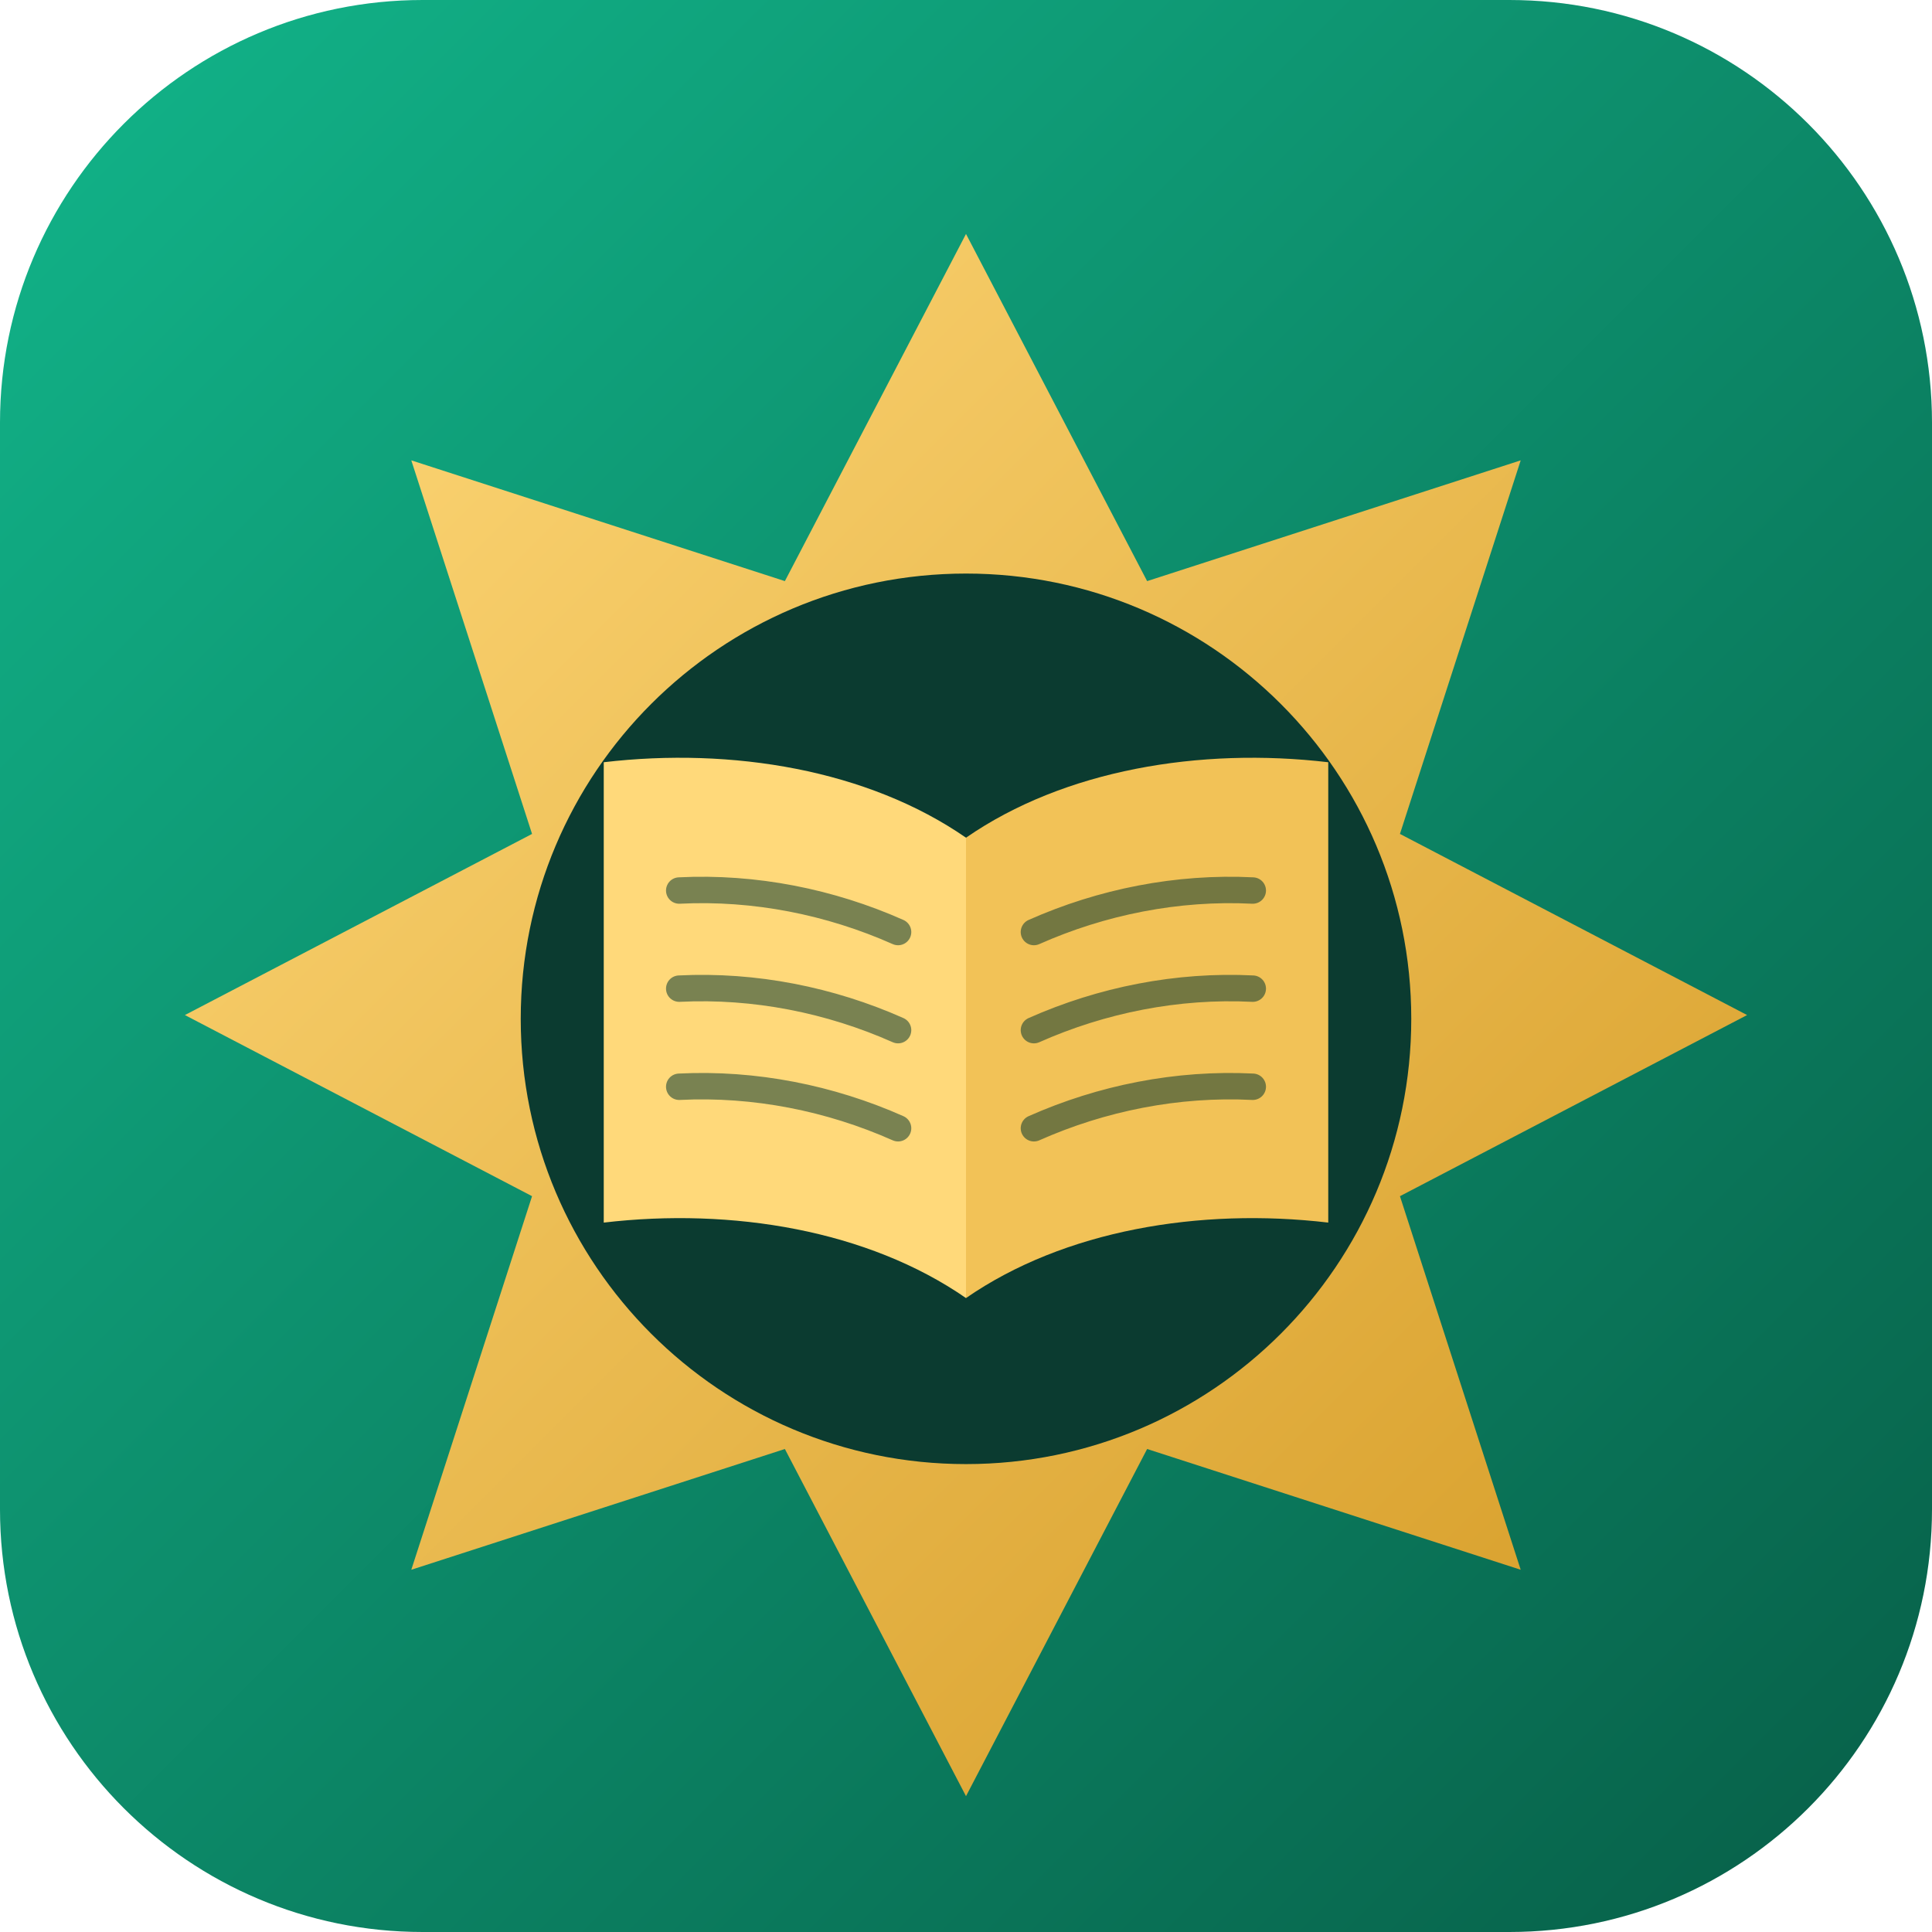
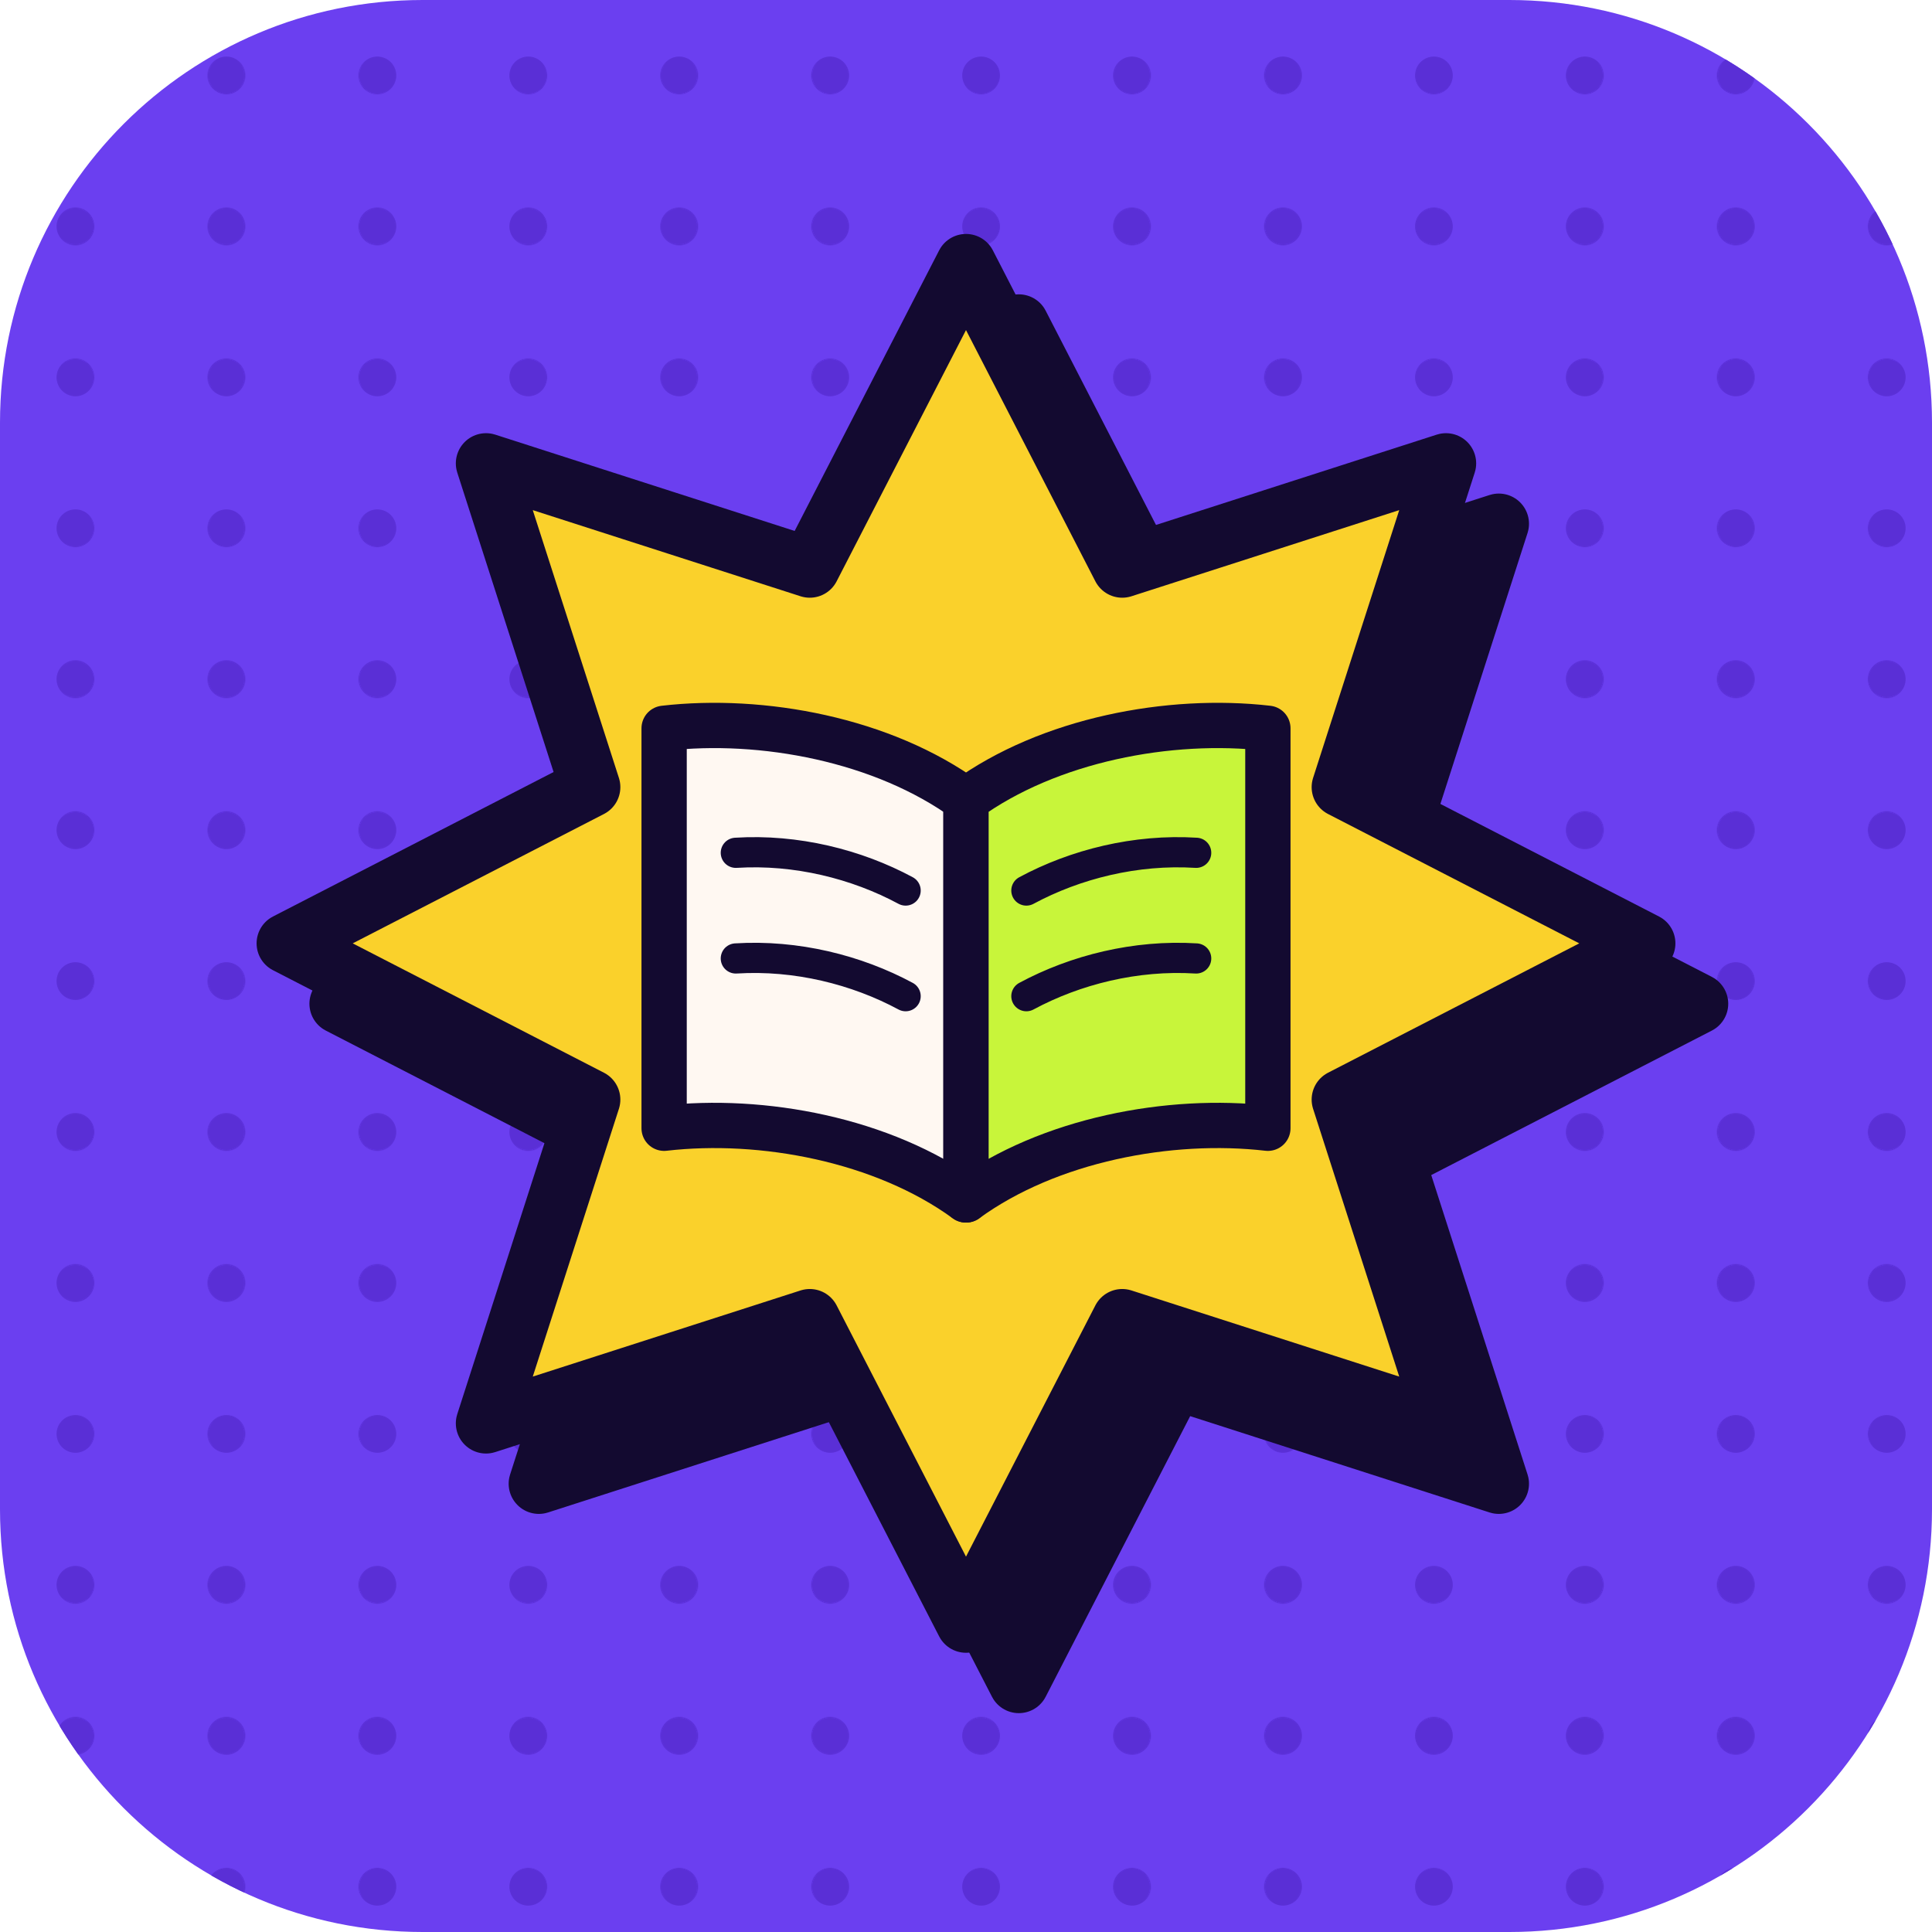
<svg xmlns="http://www.w3.org/2000/svg" viewBox="0 0 512 512">
  <defs>
-     <linearGradient id="bg" x1="0" y1="0" x2="1" y2="1">
-       <stop offset="0" stop-color="#12b58a" />
-       <stop offset="1" stop-color="#075e47" />
-     </linearGradient>
-     <linearGradient id="g" x1="0" y1="0" x2="1" y2="1">
-       <stop offset="0" stop-color="#ffd97a" />
-       <stop offset="1" stop-color="#d49a24" />
-     </linearGradient>
+     <pattern id="dots" width="40" height="40" patternUnits="userSpaceOnUse">
+       <circle cx="20" cy="20" r="5" fill="#5a2fd6" />
+     </pattern>
  </defs>
-   <rect width="512" height="512" rx="112" fill="url(#bg)" />
-   <path d="M256 62l48 92 99-32-32 99 92 48-92 48 32 99-99-32-48 92-48-92-99 32 32-99-92-48 92-48-32-99 99 32Z" fill="url(#g)" />
-   <circle cx="256" cy="270" r="118" fill="#0b3b30" />
-   <path d="M256 222c-26-18-62-24-96-20v122c34-4 70 2 96 20Z" fill="#ffd97a" />
-   <path d="M256 222c26-18 62-24 96-20v122c-34-4-70 2-96 20Z" fill="#f2c257" />
-   <path d="M180 236c20-1 40 3 58 11M180 262c20-1 40 3 58 11M180 288c20-1 40 3 58 11M332 236c-20-1-40 3-58 11M332 262c-20-1-40 3-58 11M332 288c-20-1-40 3-58 11" stroke="#0b3b30" stroke-width="7" stroke-linecap="round" fill="none" opacity=".55" />
+   <rect width="512" height="512" rx="112" fill="#6b3ff0" />
+   <rect width="512" height="512" rx="112" fill="url(#dots)" />
+   <path d="M256 70L297.4 150.4L383.2 122.8L355.6 208.6L436 250L355.6 291.4L383.2 377.2L297.4 349.6L256 430L214.6 349.6L128.8 377.2L156.4 291.4L76 250L156.4 208.6L128.8 122.8L214.6 150.4Z" fill="#130a30" stroke="#130a30" stroke-width="16" stroke-linejoin="round" transform="translate(14 16)" />
+   <path d="M256 70L297.4 150.4L383.2 122.8L355.6 208.6L436 250L355.6 291.4L383.2 377.2L297.4 349.6L256 430L214.6 349.6L128.8 377.2L156.4 291.4L76 250L156.4 208.6L128.8 122.8L214.6 150.4Z" fill="#fad12b" stroke="#130a30" stroke-width="16" stroke-linejoin="round" />
+   <path d="M256 212C234 196 202 190 176 193V299C202 296 234 302 256 318Z" fill="#fff8f2" stroke="#130a30" stroke-width="12" stroke-linejoin="round" />
+   <path d="M256 212C278 196 310 190 336 193V299C310 296 278 302 256 318Z" fill="#c8f53a" stroke="#130a30" stroke-width="12" stroke-linejoin="round" />
+   <path d="M195 226C211 225 227 229 240 236M195 254C211 253 227 257 240 264M317 226C301 225 285 229 272 236M317 254C301 253 285 257 272 264" fill="none" stroke="#130a30" stroke-width="8" stroke-linecap="round" />
</svg>
